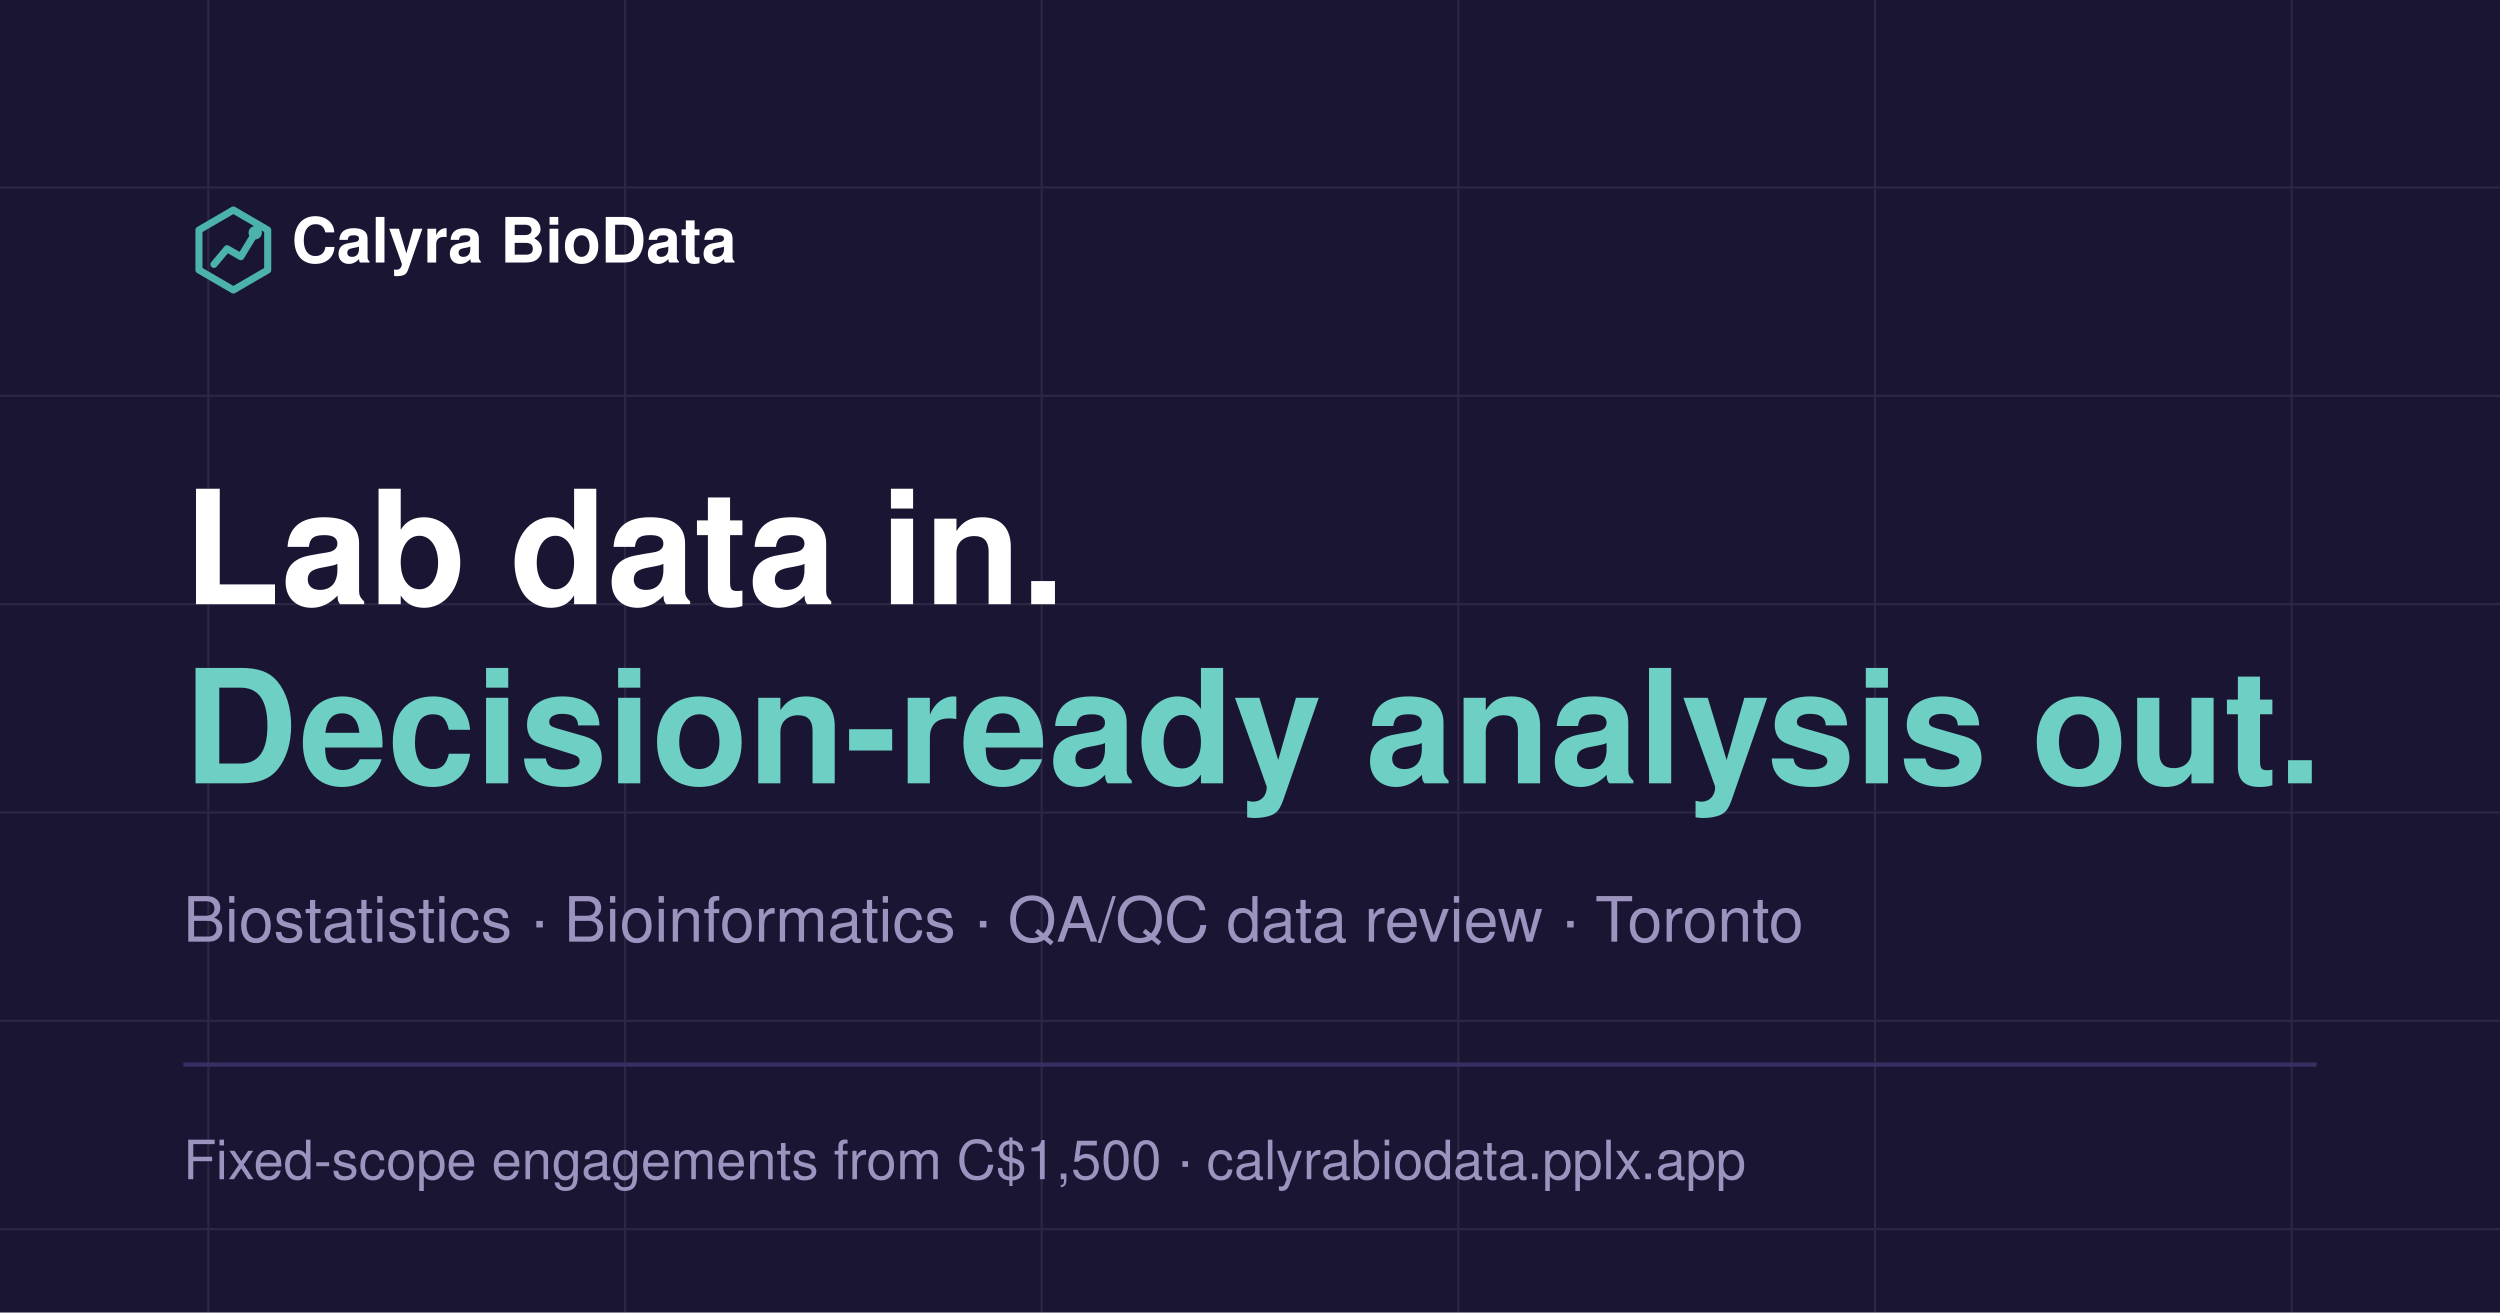
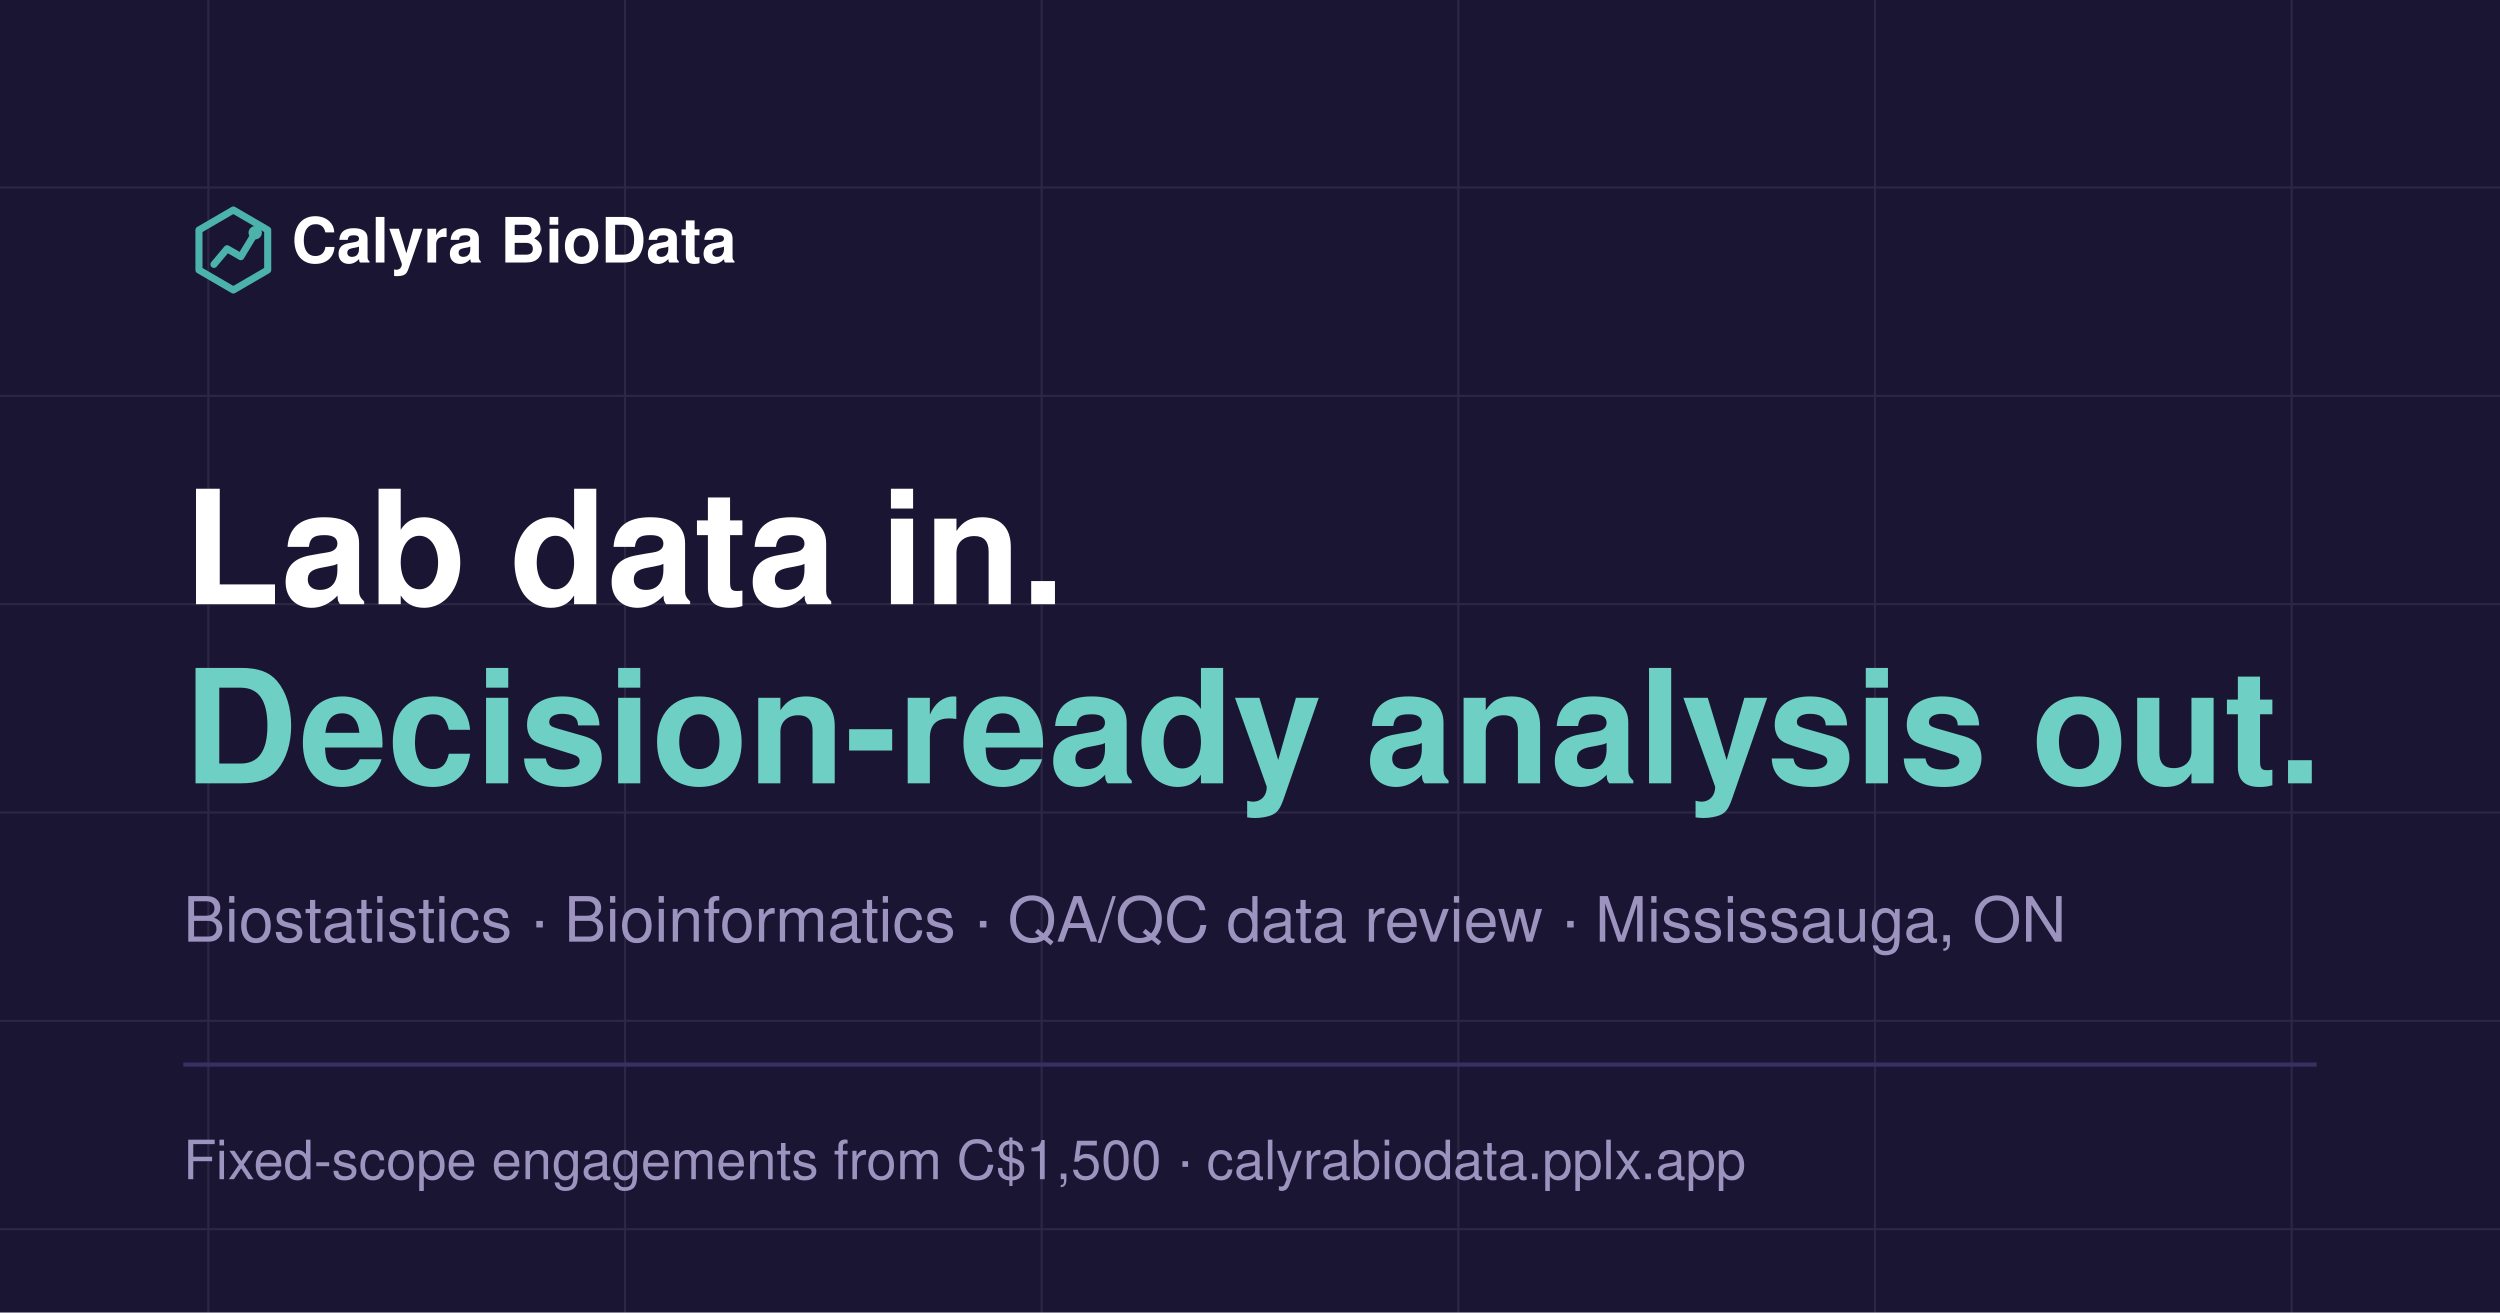
<svg xmlns="http://www.w3.org/2000/svg" viewBox="0 0 1200 630">
  <rect width="1200" height="630" fill="#1a1533" />
  <g stroke="#ffffff" stroke-opacity="0.08">
    <path d="M0 90h1200M0 190h1200M0 290h1200M0 390h1200M0 490h1200M0 590h1200M100 0v630M300 0v630M500 0v630M700 0v630M900 0v630M1100 0v630" />
  </g>
  <g transform="translate(88 96)" fill="none" stroke="#4bb3aa" stroke-width="3.4" stroke-linecap="round" stroke-linejoin="round">
    <path d="M24 4.8 40.5 14.4v19.2L24 43.2 7.5 33.6V14.4z" />
    <path d="M14.7 30.9 21 23.4l6.6 3.8 6.9-11.4" />
  </g>
  <circle cx="122.5" cy="111.7" r="3.2" fill="#4bb3aa" />
  <text x="140" y="126" fill="#ffffff" font-family="Helvetica, Arial, sans-serif" font-size="30" font-weight="700">Calyra BioData</text>
  <text x="88" y="290" fill="#ffffff" font-family="Helvetica, Arial, sans-serif" font-size="76" font-weight="700">Lab data in.</text>
  <text x="88" y="376" fill="#6ecfc5" font-family="Helvetica, Arial, sans-serif" font-size="76" font-weight="700">Decision-ready analysis out.</text>
-   <text x="88" y="452" fill="#9c94bf" font-family="Helvetica, Arial, sans-serif" font-size="30">Biostatistics · Bioinformatics · QA/QC data review · Toronto</text>
+   <text x="88" y="452" fill="#9c94bf" font-family="Helvetica, Arial, sans-serif" font-size="30">Biostatistics · Bioinformatics · QA/QC data review · Mississauga, ON</text>
  <rect x="88" y="510" width="1024" height="2" fill="#383063" />
  <text x="88" y="566" fill="#9c94bf" font-family="Helvetica, Arial, sans-serif" font-size="26">Fixed-scope engagements from C$1,500 · calyrabiodata.pplx.app</text>
</svg>
